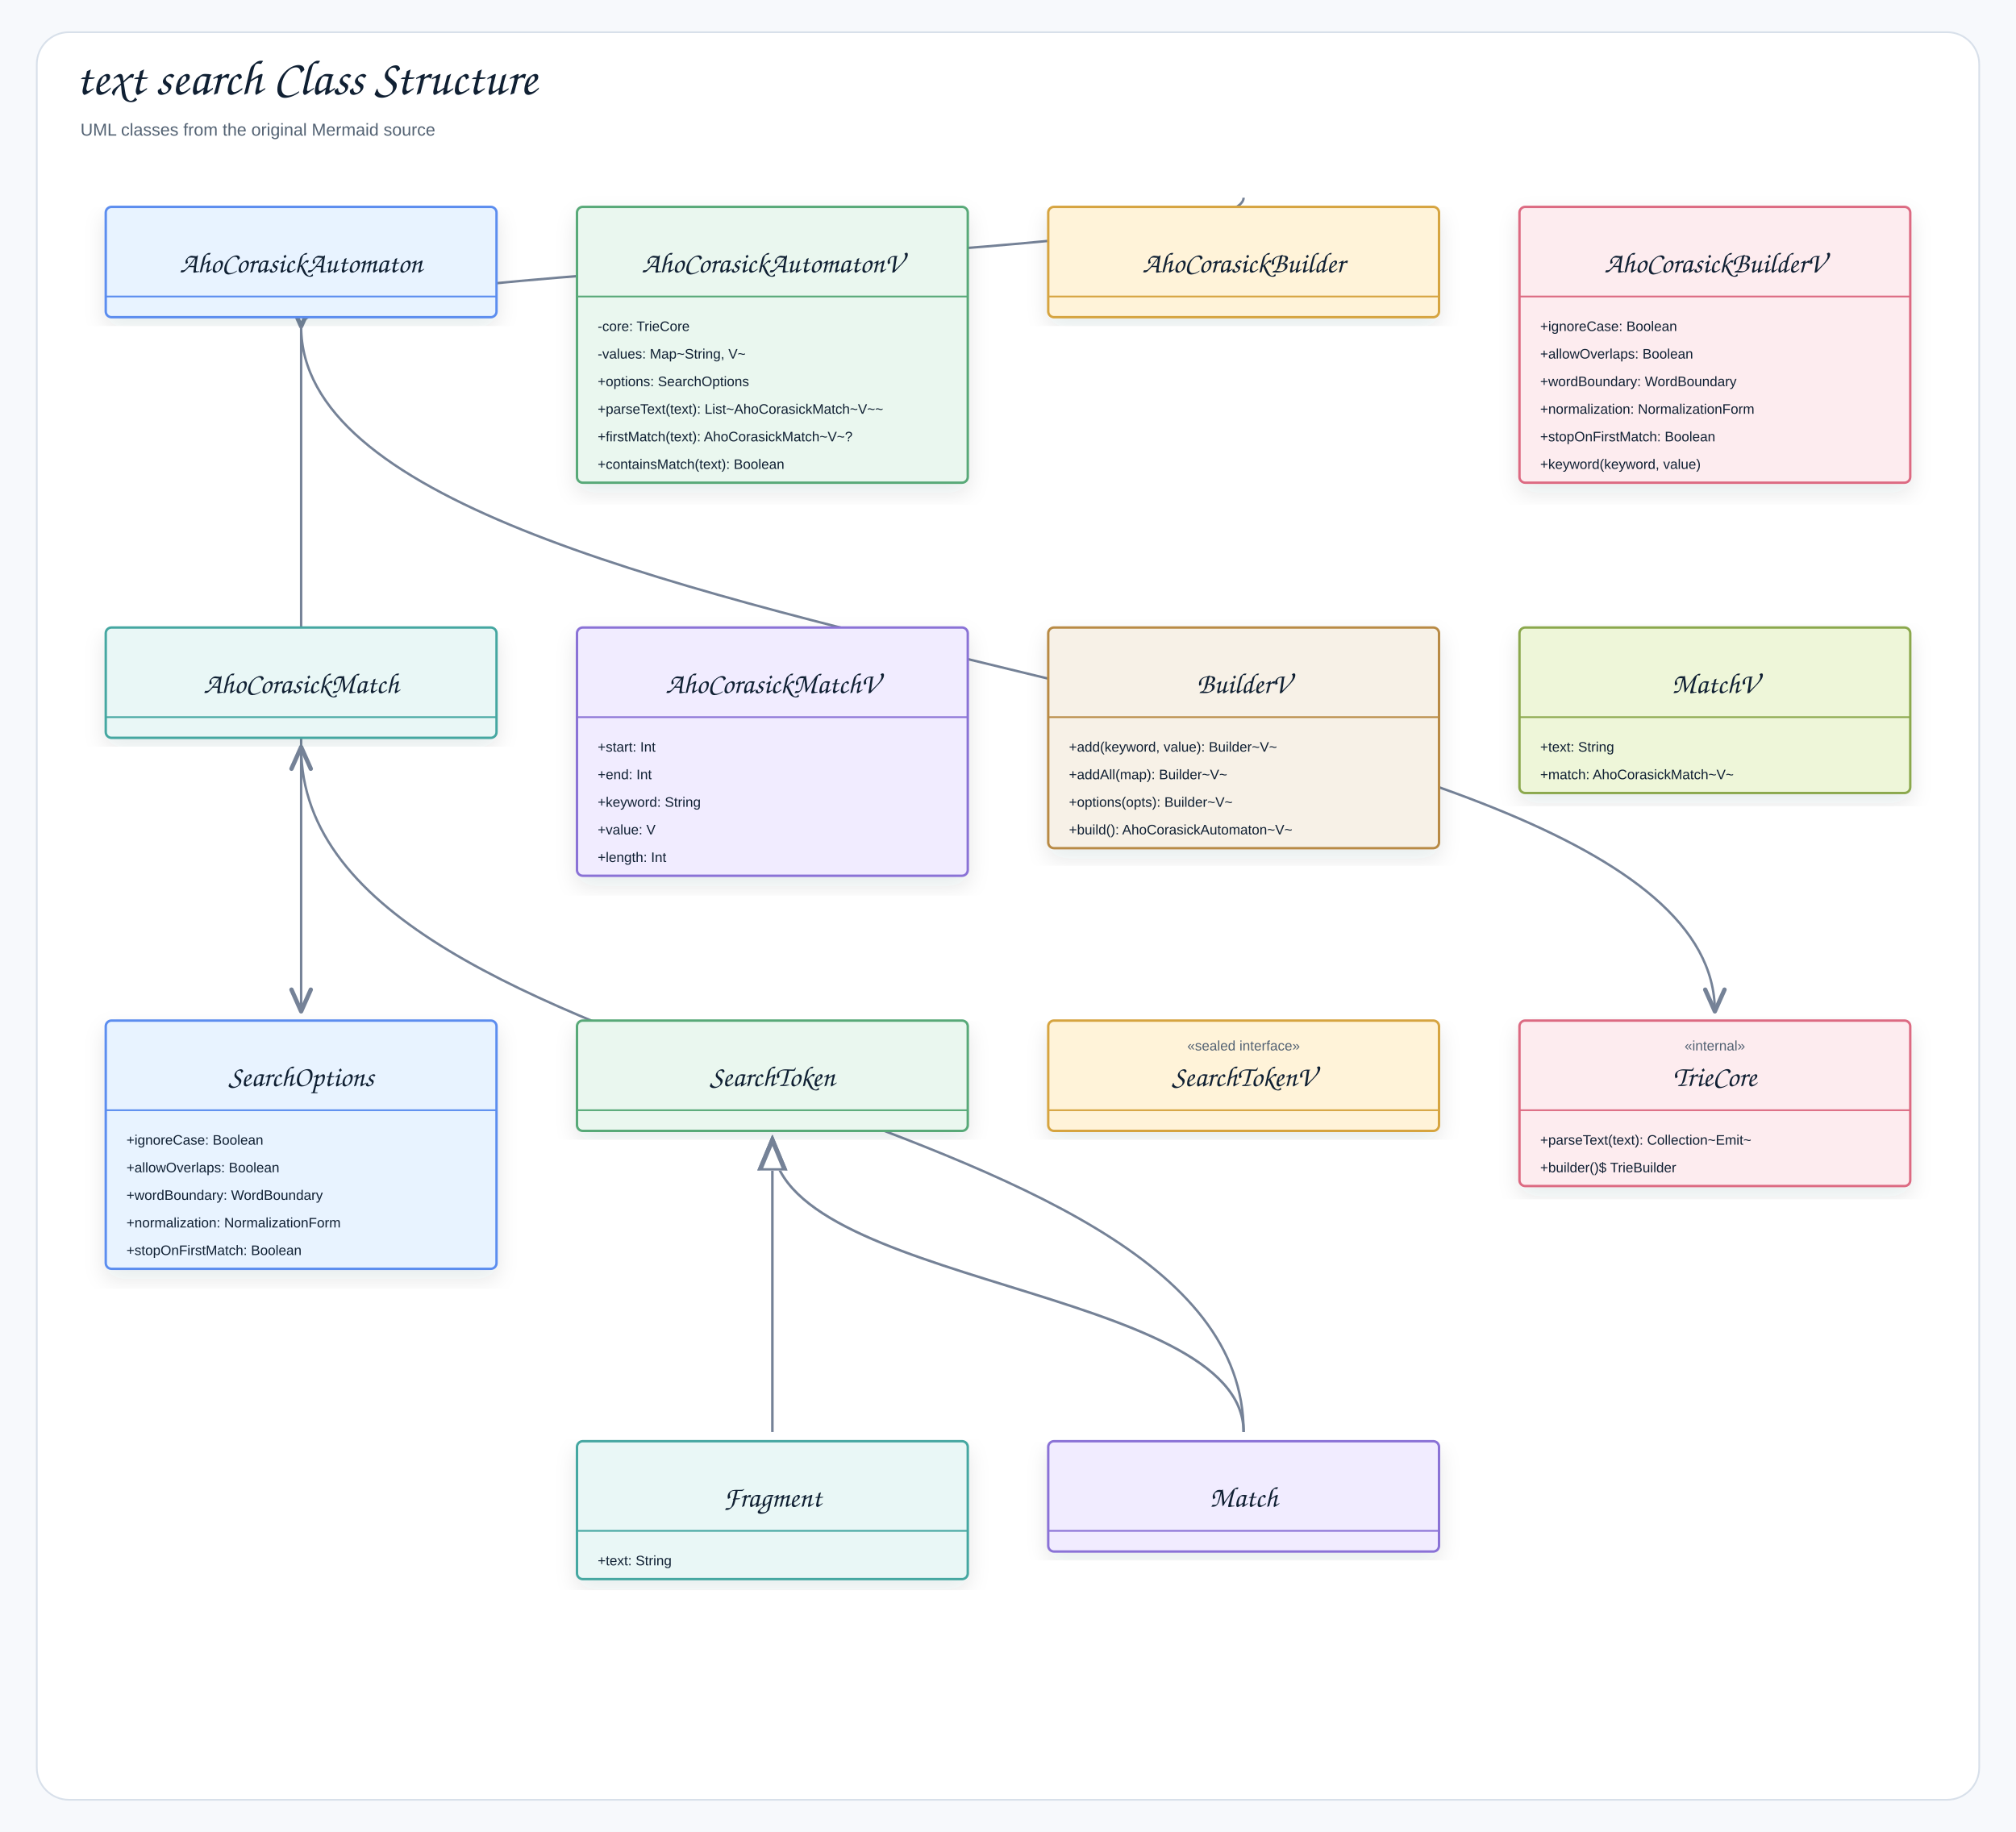
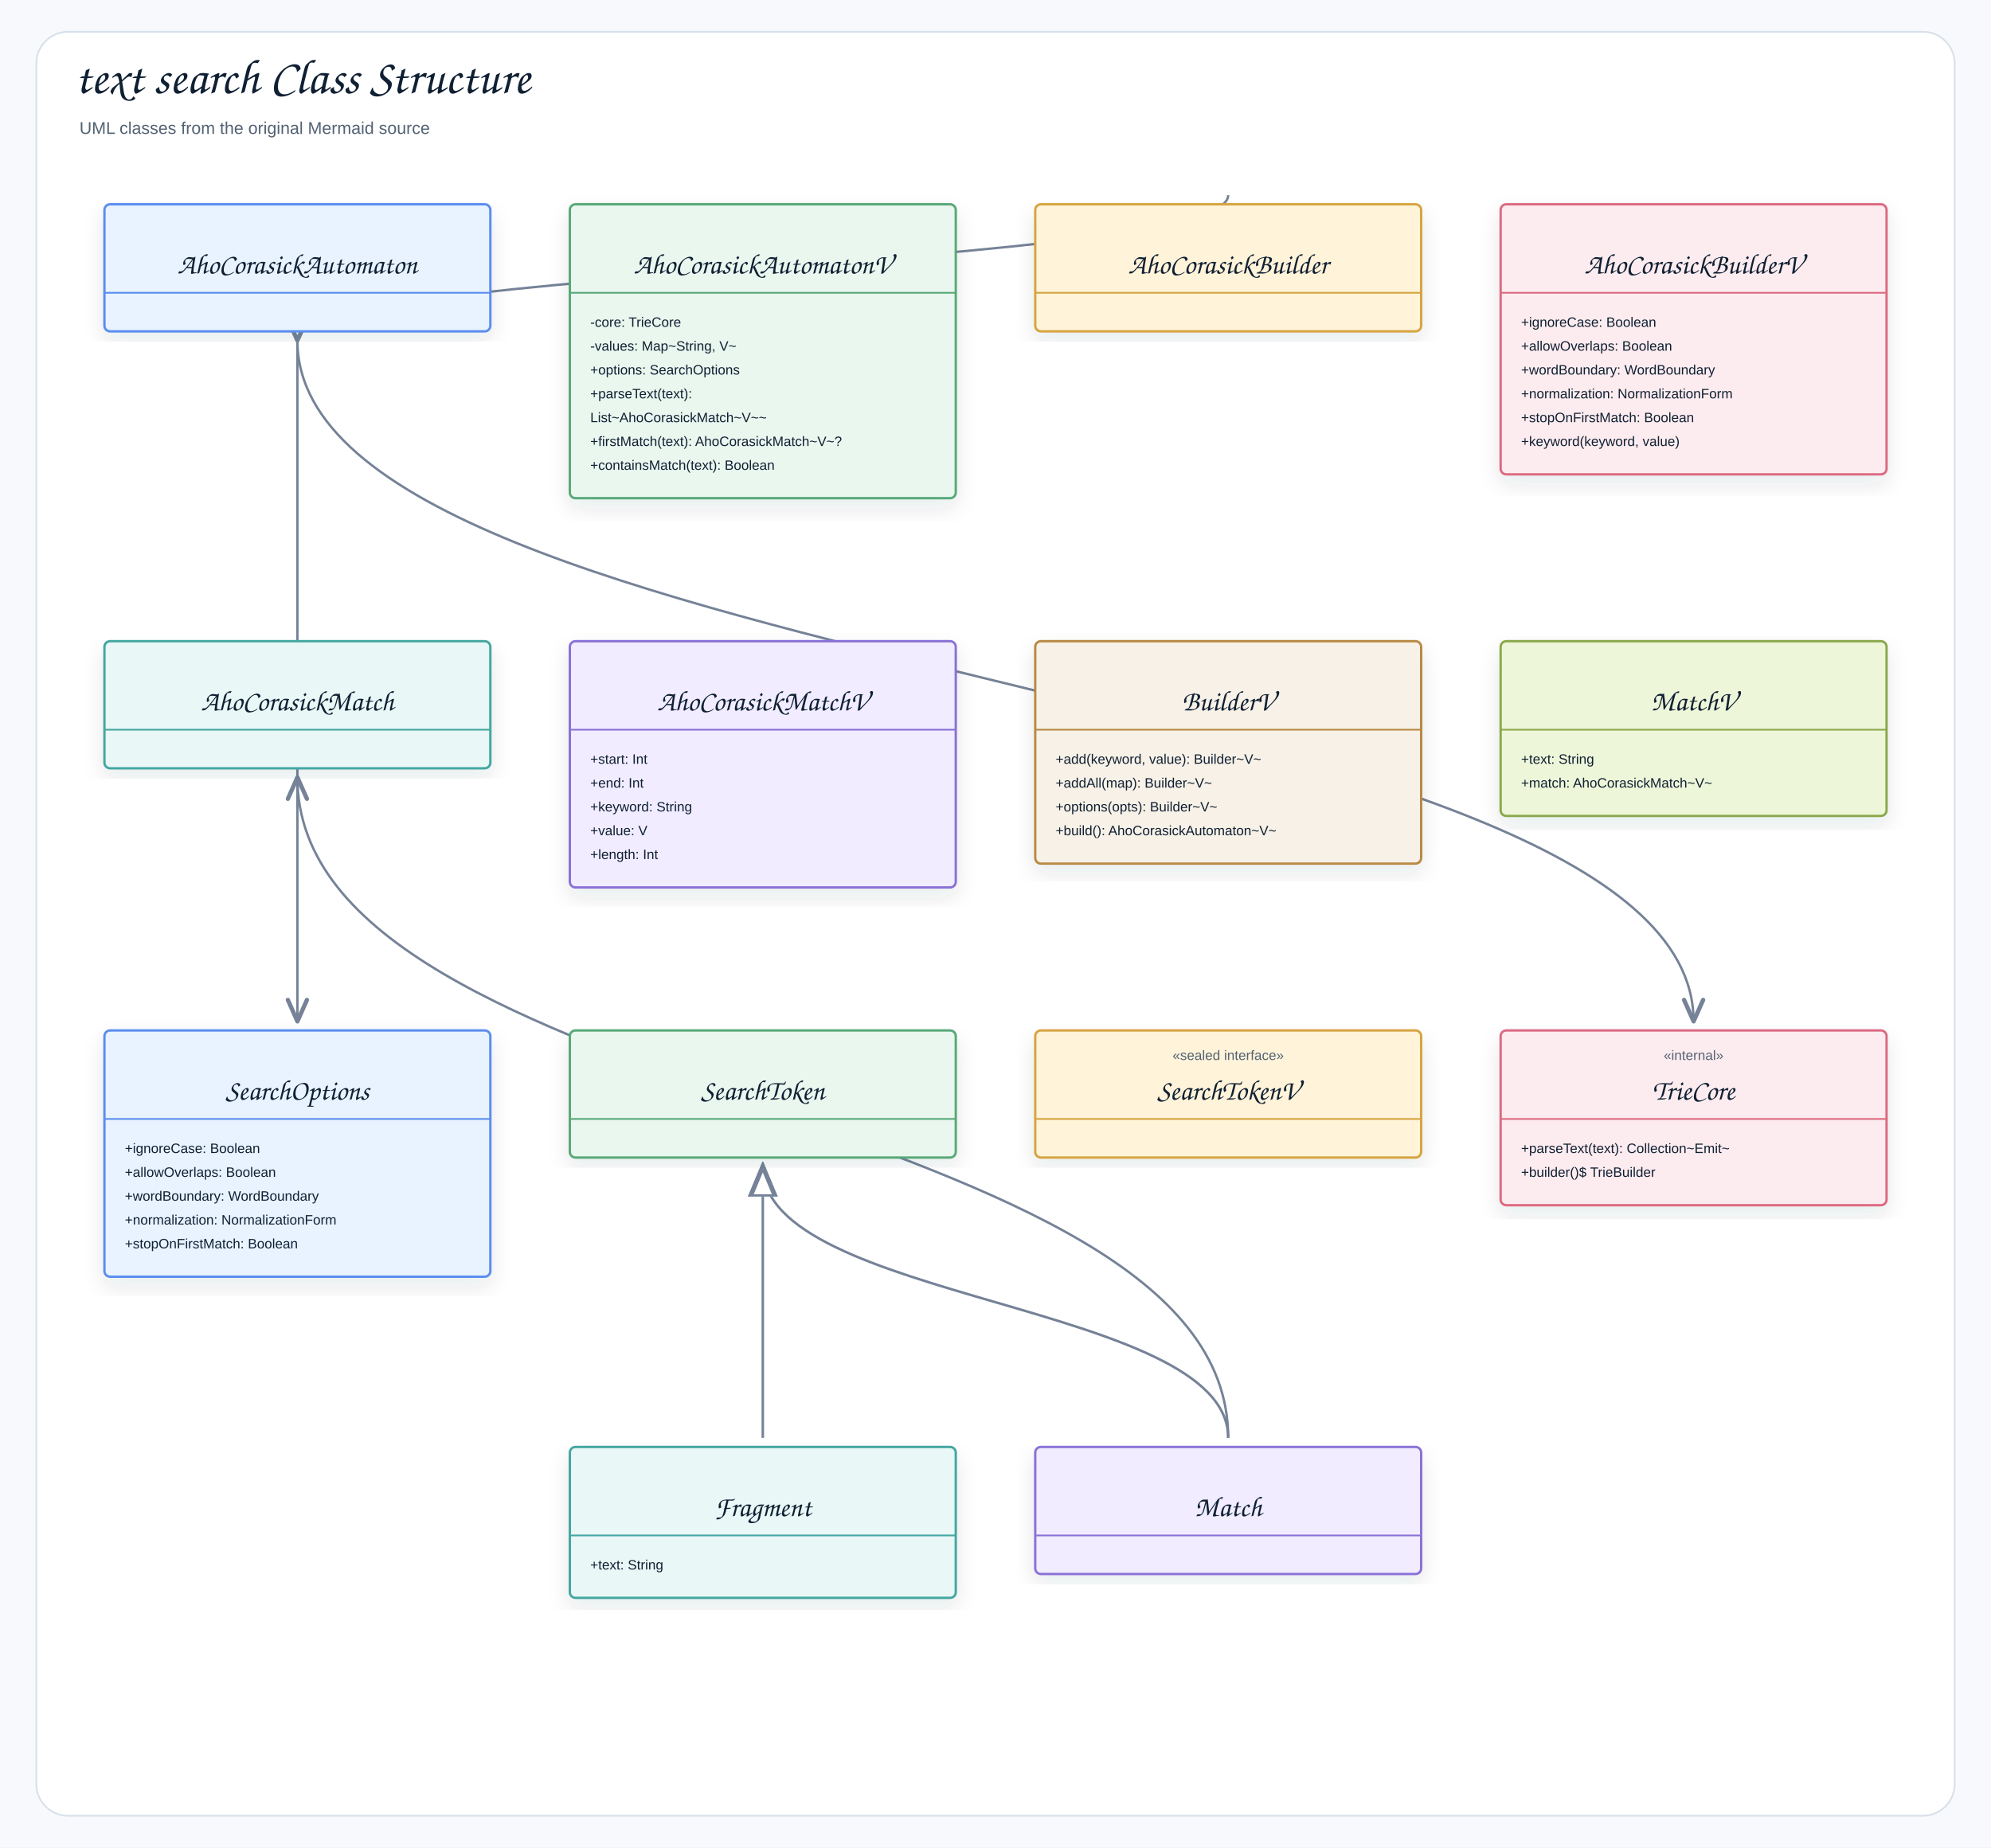
- <svg xmlns="http://www.w3.org/2000/svg" width="1754" height="1594" viewBox="0 0 1754 1594" role="img" aria-label="text search Class Structure">
+ <svg xmlns="http://www.w3.org/2000/svg" width="1754" height="1628" viewBox="0 0 1754 1628" role="img" aria-label="text search Class Structure">
  <defs>
    <filter id="shadow" x="-8%" y="-8%" width="116%" height="116%">
      <feDropShadow dx="0" dy="8" stdDeviation="9" flood-color="#1f2937" flood-opacity="0.10" />
    </filter>
    <marker id="openArrow" markerWidth="12" markerHeight="10" refX="10" refY="5" orient="auto" markerUnits="strokeWidth">
      <path d="M 1 1 L 10 5 L 1 9" fill="none" stroke="#758297" stroke-width="1.8" stroke-linecap="round" stroke-linejoin="round" />
    </marker>
    <marker id="inherit" markerWidth="14" markerHeight="12" refX="12" refY="6" orient="auto" markerUnits="strokeWidth">
      <path d="M 0 1 L 12 6 L 0 11 Z" fill="#ffffff" stroke="#758297" stroke-width="1.8" />
    </marker>
    <style>
    .canvas{fill:#f7f9fc}.frame{fill:#fff;stroke:#d8e0ea;stroke-width:1.5}
    .title{font-family:"Architects Daughter","Comic Sans MS","Comic Sans",cursive;font-size:43px;font-weight:400;fill:#102033}
    .subtitle{font-family:"Comic Sans MS","Comic Sans","Comic Neue",Arial,sans-serif;font-size:15px;font-weight:400;fill:#536273}
    .label{font-family:"Architects Daughter","Comic Sans MS","Comic Sans",cursive;font-size:25px;font-weight:400;fill:#102033}
    .smallLabel{font-family:"Architects Daughter","Comic Sans MS","Comic Sans",cursive;font-size:21px;font-weight:400;fill:#102033}
    .mono{font-family:"Comic Sans MS","Comic Sans","Comic Neue",Arial,sans-serif;font-size:12px;font-weight:400;fill:#102033}
    .small{font-family:"Comic Sans MS","Comic Sans","Comic Neue",Arial,sans-serif;font-size:12px;font-weight:400;fill:#536273}
    .strong{font-family:"Comic Sans MS","Comic Sans","Comic Neue",Arial,sans-serif;font-size:13px;font-weight:400;fill:#102033}
    .card{stroke-width:2.1;filter:url(#shadow)}.compartment{stroke-width:1.5;fill:none}
    .line{stroke:#758297;stroke-width:2.1;fill:none;marker-end:url(#openArrow)}
    .plainLine{stroke:#758297;stroke-width:2.1;fill:none}
    .dashed{stroke:#758297;stroke-width:2.1;stroke-dasharray:7 6;fill:none;marker-end:url(#openArrow)}
    .inheritLine{stroke:#758297;stroke-width:2.2;fill:none;marker-end:url(#inherit)}
    .implLine{stroke:#758297;stroke-width:2.2;stroke-dasharray:8 7;fill:none;marker-end:url(#inherit)}
  </style>
  </defs>
-   <rect class="canvas" width="1754" height="1594" />
-   <rect class="frame" x="32" y="28" width="1690" height="1538" rx="28" />
+   <rect class="canvas" width="1754" height="1628" />
+   <rect class="frame" x="32" y="28" width="1690" height="1572" rx="28" />
  <text class="title" x="66" y="82">text search Class Structure</text>
  <text class="subtitle" x="70" y="118">UML classes from the original Mermaid source</text>
-   <path class="line" d="M1082 1246 C1082 948 262 948 262 650" />
-   <path class="inheritLine" d="M672 1246 C672 1119 672 1119 672 992" />
-   <path class="inheritLine" d="M1082 1246 C1082 1119 672 1119 672 992" />
-   <path class="line" d="M1082 172 C1082 228 262 228 262 284" />
-   <path class="line" d="M262 284 C262 582 1492 582 1492 880" />
-   <path class="line" d="M262 284 C262 582 262 582 262 880" />
+   <path class="line" d="M1082 1267 C1082 976 262 976 262 685" />
+   <path class="inheritLine" d="M672 1267 C672 1147.5 672 1147.5 672 1028" />
+   <path class="inheritLine" d="M1082 1267 C1082 1147.5 672 1147.5 672 1028" />
+   <path class="line" d="M1082 172 C1082 236 262 236 262 300" />
+   <path class="line" d="M262 300 C262 600 1492 600 1492 900" />
+   <path class="line" d="M262 300 C262 600 262 600 262 900" />
  <g transform="translate(92,180)">
-     <rect class="card" x="0" y="0" width="340" height="96" rx="5" fill="#E8F3FF" stroke="#5B8DEF" />
+     <rect class="card" x="0" y="0" width="340" height="112" rx="5" fill="#E8F3FF" stroke="#5B8DEF" />
    <line class="compartment" x1="0" y1="78" x2="340" y2="78" stroke="#5B8DEF" />
    <text class="small" x="170" y="26" text-anchor="middle" />
-     <text class="label" x="170" y="57" text-anchor="middle">AhoCorasickAutomaton</text>
+     <text class="label" x="170" y="61" text-anchor="middle">AhoCorasickAutomaton</text>
  </g>
  <g transform="translate(502,180)">
-     <rect class="card" x="0" y="0" width="340" height="240" rx="5" fill="#EAF7EF" stroke="#58A978" />
+     <rect class="card" x="0" y="0" width="340" height="259" rx="5" fill="#EAF7EF" stroke="#58A978" />
    <line class="compartment" x1="0" y1="78" x2="340" y2="78" stroke="#58A978" />
    <text class="small" x="170" y="26" text-anchor="middle" />
-     <text class="label" x="170" y="57" text-anchor="middle">AhoCorasickAutomatonV</text>
+     <text class="label" x="170" y="61" text-anchor="middle">AhoCorasickAutomatonV</text>
    <text class="mono" x="18" y="108">-core: TrieCore</text>
-     <text class="mono" x="18" y="132">-values: Map~String, V~</text>
-     <text class="mono" x="18" y="156">+options: SearchOptions</text>
-     <text class="mono" x="18" y="180">+parseText(text): List~AhoCorasickMatch~V~~</text>
-     <text class="mono" x="18" y="204">+firstMatch(text): AhoCorasickMatch~V~?</text>
-     <text class="mono" x="18" y="228">+containsMatch(text): Boolean</text>
+     <text class="mono" x="18" y="129">-values: Map~String, V~</text>
+     <text class="mono" x="18" y="150">+options: SearchOptions</text>
+     <text class="mono" x="18" y="171">+parseText(text):</text>
+     <text class="mono" x="18" y="192">List~AhoCorasickMatch~V~~</text>
+     <text class="mono" x="18" y="213">+firstMatch(text): AhoCorasickMatch~V~?</text>
+     <text class="mono" x="18" y="234">+containsMatch(text): Boolean</text>
  </g>
  <g transform="translate(912,180)">
-     <rect class="card" x="0" y="0" width="340" height="96" rx="5" fill="#FFF3D9" stroke="#D6A441" />
+     <rect class="card" x="0" y="0" width="340" height="112" rx="5" fill="#FFF3D9" stroke="#D6A441" />
    <line class="compartment" x1="0" y1="78" x2="340" y2="78" stroke="#D6A441" />
    <text class="small" x="170" y="26" text-anchor="middle" />
-     <text class="label" x="170" y="57" text-anchor="middle">AhoCorasickBuilder</text>
+     <text class="label" x="170" y="61" text-anchor="middle">AhoCorasickBuilder</text>
  </g>
  <g transform="translate(1322,180)">
-     <rect class="card" x="0" y="0" width="340" height="240" rx="5" fill="#FDECEF" stroke="#DC6B82" />
+     <rect class="card" x="0" y="0" width="340" height="238" rx="5" fill="#FDECEF" stroke="#DC6B82" />
    <line class="compartment" x1="0" y1="78" x2="340" y2="78" stroke="#DC6B82" />
    <text class="small" x="170" y="26" text-anchor="middle" />
-     <text class="label" x="170" y="57" text-anchor="middle">AhoCorasickBuilderV</text>
+     <text class="label" x="170" y="61" text-anchor="middle">AhoCorasickBuilderV</text>
    <text class="mono" x="18" y="108">+ignoreCase: Boolean</text>
-     <text class="mono" x="18" y="132">+allowOverlaps: Boolean</text>
-     <text class="mono" x="18" y="156">+wordBoundary: WordBoundary</text>
-     <text class="mono" x="18" y="180">+normalization: NormalizationForm</text>
-     <text class="mono" x="18" y="204">+stopOnFirstMatch: Boolean</text>
-     <text class="mono" x="18" y="228">+keyword(keyword, value)</text>
+     <text class="mono" x="18" y="129">+allowOverlaps: Boolean</text>
+     <text class="mono" x="18" y="150">+wordBoundary: WordBoundary</text>
+     <text class="mono" x="18" y="171">+normalization: NormalizationForm</text>
+     <text class="mono" x="18" y="192">+stopOnFirstMatch: Boolean</text>
+     <text class="mono" x="18" y="213">+keyword(keyword, value)</text>
  </g>
-   <g transform="translate(92,546)">
-     <rect class="card" x="0" y="0" width="340" height="96" rx="5" fill="#E9F7F6" stroke="#45A7A1" />
+   <g transform="translate(92,565)">
+     <rect class="card" x="0" y="0" width="340" height="112" rx="5" fill="#E9F7F6" stroke="#45A7A1" />
    <line class="compartment" x1="0" y1="78" x2="340" y2="78" stroke="#45A7A1" />
    <text class="small" x="170" y="26" text-anchor="middle" />
-     <text class="label" x="170" y="57" text-anchor="middle">AhoCorasickMatch</text>
+     <text class="label" x="170" y="61" text-anchor="middle">AhoCorasickMatch</text>
  </g>
-   <g transform="translate(502,546)">
-     <rect class="card" x="0" y="0" width="340" height="216" rx="5" fill="#F1ECFF" stroke="#8A72D6" />
+   <g transform="translate(502,565)">
+     <rect class="card" x="0" y="0" width="340" height="217" rx="5" fill="#F1ECFF" stroke="#8A72D6" />
    <line class="compartment" x1="0" y1="78" x2="340" y2="78" stroke="#8A72D6" />
    <text class="small" x="170" y="26" text-anchor="middle" />
-     <text class="label" x="170" y="57" text-anchor="middle">AhoCorasickMatchV</text>
+     <text class="label" x="170" y="61" text-anchor="middle">AhoCorasickMatchV</text>
    <text class="mono" x="18" y="108">+start: Int</text>
-     <text class="mono" x="18" y="132">+end: Int</text>
-     <text class="mono" x="18" y="156">+keyword: String</text>
-     <text class="mono" x="18" y="180">+value: V</text>
-     <text class="mono" x="18" y="204">+length: Int</text>
+     <text class="mono" x="18" y="129">+end: Int</text>
+     <text class="mono" x="18" y="150">+keyword: String</text>
+     <text class="mono" x="18" y="171">+value: V</text>
+     <text class="mono" x="18" y="192">+length: Int</text>
  </g>
-   <g transform="translate(912,546)">
-     <rect class="card" x="0" y="0" width="340" height="192" rx="5" fill="#F7F1E7" stroke="#B88A44" />
+   <g transform="translate(912,565)">
+     <rect class="card" x="0" y="0" width="340" height="196" rx="5" fill="#F7F1E7" stroke="#B88A44" />
    <line class="compartment" x1="0" y1="78" x2="340" y2="78" stroke="#B88A44" />
    <text class="small" x="170" y="26" text-anchor="middle" />
-     <text class="label" x="170" y="57" text-anchor="middle">BuilderV</text>
+     <text class="label" x="170" y="61" text-anchor="middle">BuilderV</text>
    <text class="mono" x="18" y="108">+add(keyword, value): Builder~V~</text>
-     <text class="mono" x="18" y="132">+addAll(map): Builder~V~</text>
-     <text class="mono" x="18" y="156">+options(opts): Builder~V~</text>
-     <text class="mono" x="18" y="180">+build(): AhoCorasickAutomaton~V~</text>
+     <text class="mono" x="18" y="129">+addAll(map): Builder~V~</text>
+     <text class="mono" x="18" y="150">+options(opts): Builder~V~</text>
+     <text class="mono" x="18" y="171">+build(): AhoCorasickAutomaton~V~</text>
  </g>
-   <g transform="translate(1322,546)">
-     <rect class="card" x="0" y="0" width="340" height="144" rx="5" fill="#EEF6D9" stroke="#8BA84D" />
+   <g transform="translate(1322,565)">
+     <rect class="card" x="0" y="0" width="340" height="154" rx="5" fill="#EEF6D9" stroke="#8BA84D" />
    <line class="compartment" x1="0" y1="78" x2="340" y2="78" stroke="#8BA84D" />
    <text class="small" x="170" y="26" text-anchor="middle" />
-     <text class="label" x="170" y="57" text-anchor="middle">MatchV</text>
+     <text class="label" x="170" y="61" text-anchor="middle">MatchV</text>
    <text class="mono" x="18" y="108">+text: String</text>
-     <text class="mono" x="18" y="132">+match: AhoCorasickMatch~V~</text>
+     <text class="mono" x="18" y="129">+match: AhoCorasickMatch~V~</text>
  </g>
-   <g transform="translate(92,888)">
-     <rect class="card" x="0" y="0" width="340" height="216" rx="5" fill="#E8F3FF" stroke="#5B8DEF" />
+   <g transform="translate(92,908)">
+     <rect class="card" x="0" y="0" width="340" height="217" rx="5" fill="#E8F3FF" stroke="#5B8DEF" />
    <line class="compartment" x1="0" y1="78" x2="340" y2="78" stroke="#5B8DEF" />
    <text class="small" x="170" y="26" text-anchor="middle" />
-     <text class="label" x="170" y="57" text-anchor="middle">SearchOptions</text>
+     <text class="label" x="170" y="61" text-anchor="middle">SearchOptions</text>
    <text class="mono" x="18" y="108">+ignoreCase: Boolean</text>
-     <text class="mono" x="18" y="132">+allowOverlaps: Boolean</text>
-     <text class="mono" x="18" y="156">+wordBoundary: WordBoundary</text>
-     <text class="mono" x="18" y="180">+normalization: NormalizationForm</text>
-     <text class="mono" x="18" y="204">+stopOnFirstMatch: Boolean</text>
+     <text class="mono" x="18" y="129">+allowOverlaps: Boolean</text>
+     <text class="mono" x="18" y="150">+wordBoundary: WordBoundary</text>
+     <text class="mono" x="18" y="171">+normalization: NormalizationForm</text>
+     <text class="mono" x="18" y="192">+stopOnFirstMatch: Boolean</text>
  </g>
-   <g transform="translate(502,888)">
-     <rect class="card" x="0" y="0" width="340" height="96" rx="5" fill="#EAF7EF" stroke="#58A978" />
+   <g transform="translate(502,908)">
+     <rect class="card" x="0" y="0" width="340" height="112" rx="5" fill="#EAF7EF" stroke="#58A978" />
    <line class="compartment" x1="0" y1="78" x2="340" y2="78" stroke="#58A978" />
    <text class="small" x="170" y="26" text-anchor="middle" />
-     <text class="label" x="170" y="57" text-anchor="middle">SearchToken</text>
+     <text class="label" x="170" y="61" text-anchor="middle">SearchToken</text>
  </g>
-   <g transform="translate(912,888)">
-     <rect class="card" x="0" y="0" width="340" height="96" rx="5" fill="#FFF3D9" stroke="#D6A441" />
+   <g transform="translate(912,908)">
+     <rect class="card" x="0" y="0" width="340" height="112" rx="5" fill="#FFF3D9" stroke="#D6A441" />
    <line class="compartment" x1="0" y1="78" x2="340" y2="78" stroke="#D6A441" />
    <text class="small" x="170" y="26" text-anchor="middle">«sealed interface»</text>
-     <text class="label" x="170" y="57" text-anchor="middle">SearchTokenV</text>
+     <text class="label" x="170" y="61" text-anchor="middle">SearchTokenV</text>
  </g>
-   <g transform="translate(1322,888)">
-     <rect class="card" x="0" y="0" width="340" height="144" rx="5" fill="#FDECEF" stroke="#DC6B82" />
+   <g transform="translate(1322,908)">
+     <rect class="card" x="0" y="0" width="340" height="154" rx="5" fill="#FDECEF" stroke="#DC6B82" />
    <line class="compartment" x1="0" y1="78" x2="340" y2="78" stroke="#DC6B82" />
    <text class="small" x="170" y="26" text-anchor="middle">«internal»</text>
-     <text class="label" x="170" y="57" text-anchor="middle">TrieCore</text>
+     <text class="label" x="170" y="61" text-anchor="middle">TrieCore</text>
    <text class="mono" x="18" y="108">+parseText(text): Collection~Emit~</text>
-     <text class="mono" x="18" y="132">+builder()$ TrieBuilder</text>
+     <text class="mono" x="18" y="129">+builder()$ TrieBuilder</text>
  </g>
-   <g transform="translate(502,1254)">
-     <rect class="card" x="0" y="0" width="340" height="120" rx="5" fill="#E9F7F6" stroke="#45A7A1" />
+   <g transform="translate(502,1275)">
+     <rect class="card" x="0" y="0" width="340" height="133" rx="5" fill="#E9F7F6" stroke="#45A7A1" />
    <line class="compartment" x1="0" y1="78" x2="340" y2="78" stroke="#45A7A1" />
    <text class="small" x="170" y="26" text-anchor="middle" />
-     <text class="label" x="170" y="57" text-anchor="middle">Fragment</text>
+     <text class="label" x="170" y="61" text-anchor="middle">Fragment</text>
    <text class="mono" x="18" y="108">+text: String</text>
  </g>
-   <g transform="translate(912,1254)">
-     <rect class="card" x="0" y="0" width="340" height="96" rx="5" fill="#F1ECFF" stroke="#8A72D6" />
+   <g transform="translate(912,1275)">
+     <rect class="card" x="0" y="0" width="340" height="112" rx="5" fill="#F1ECFF" stroke="#8A72D6" />
    <line class="compartment" x1="0" y1="78" x2="340" y2="78" stroke="#8A72D6" />
    <text class="small" x="170" y="26" text-anchor="middle" />
-     <text class="label" x="170" y="57" text-anchor="middle">Match</text>
+     <text class="label" x="170" y="61" text-anchor="middle">Match</text>
  </g>
</svg>
